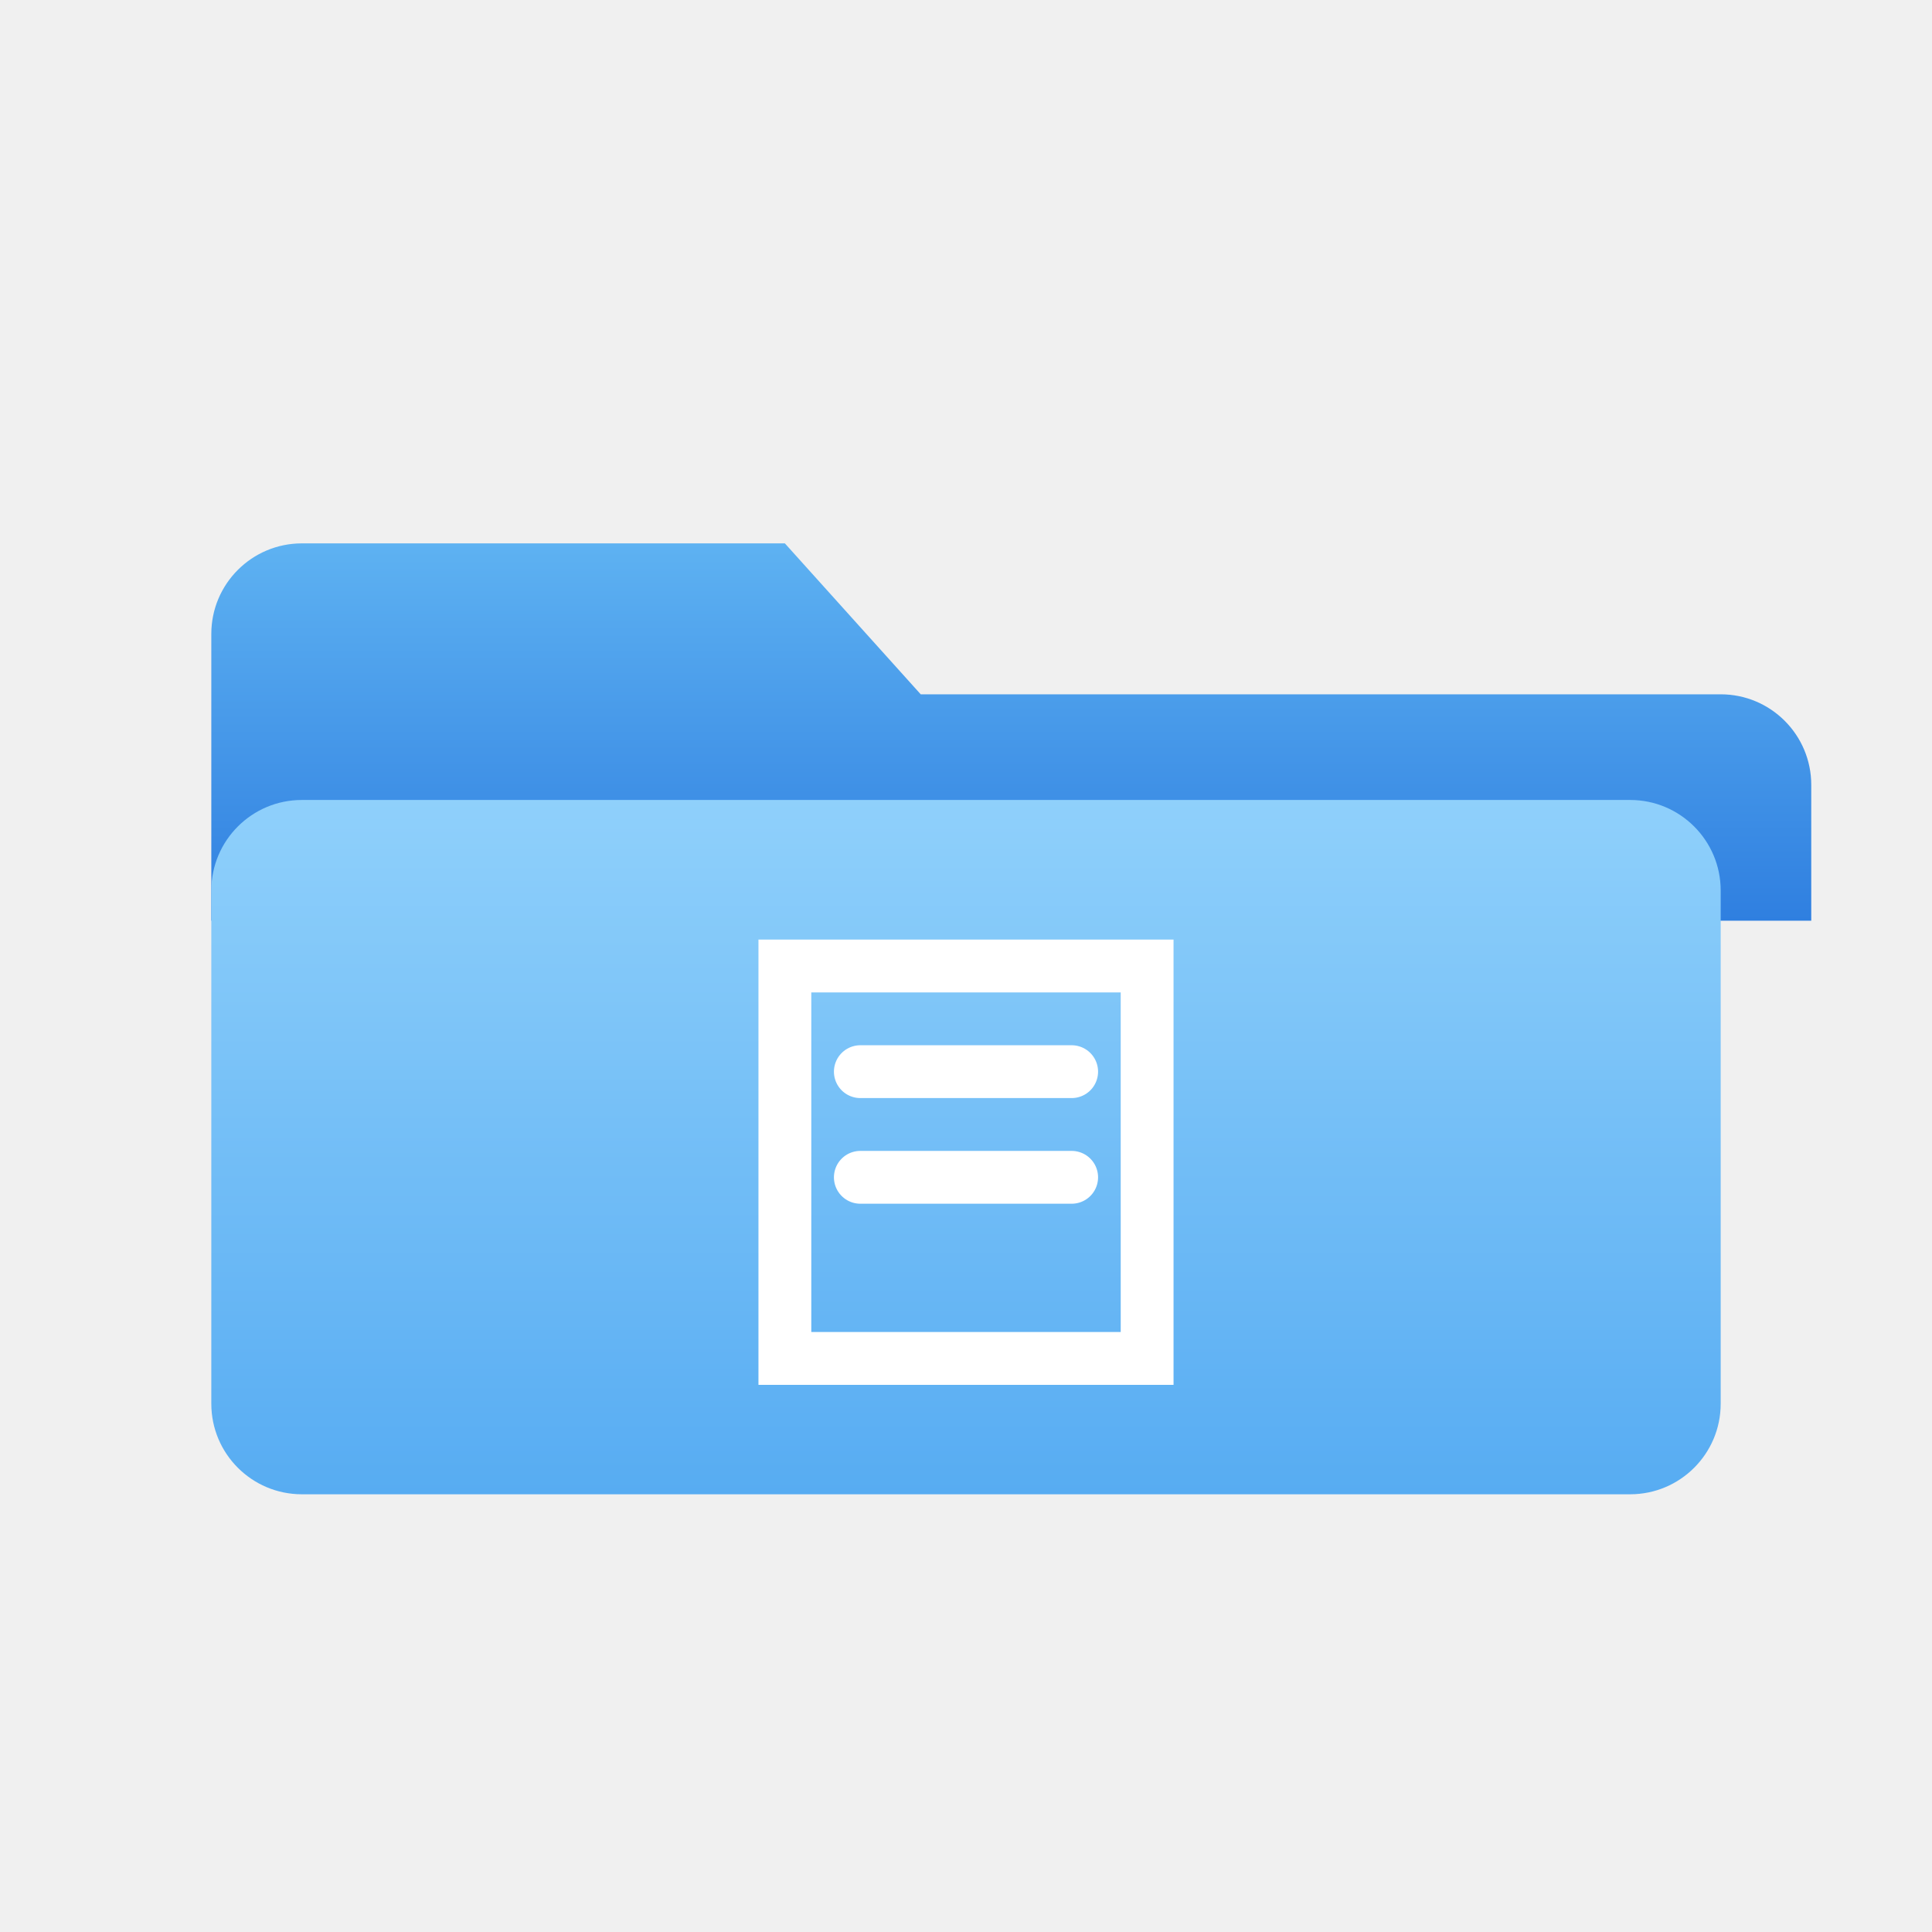
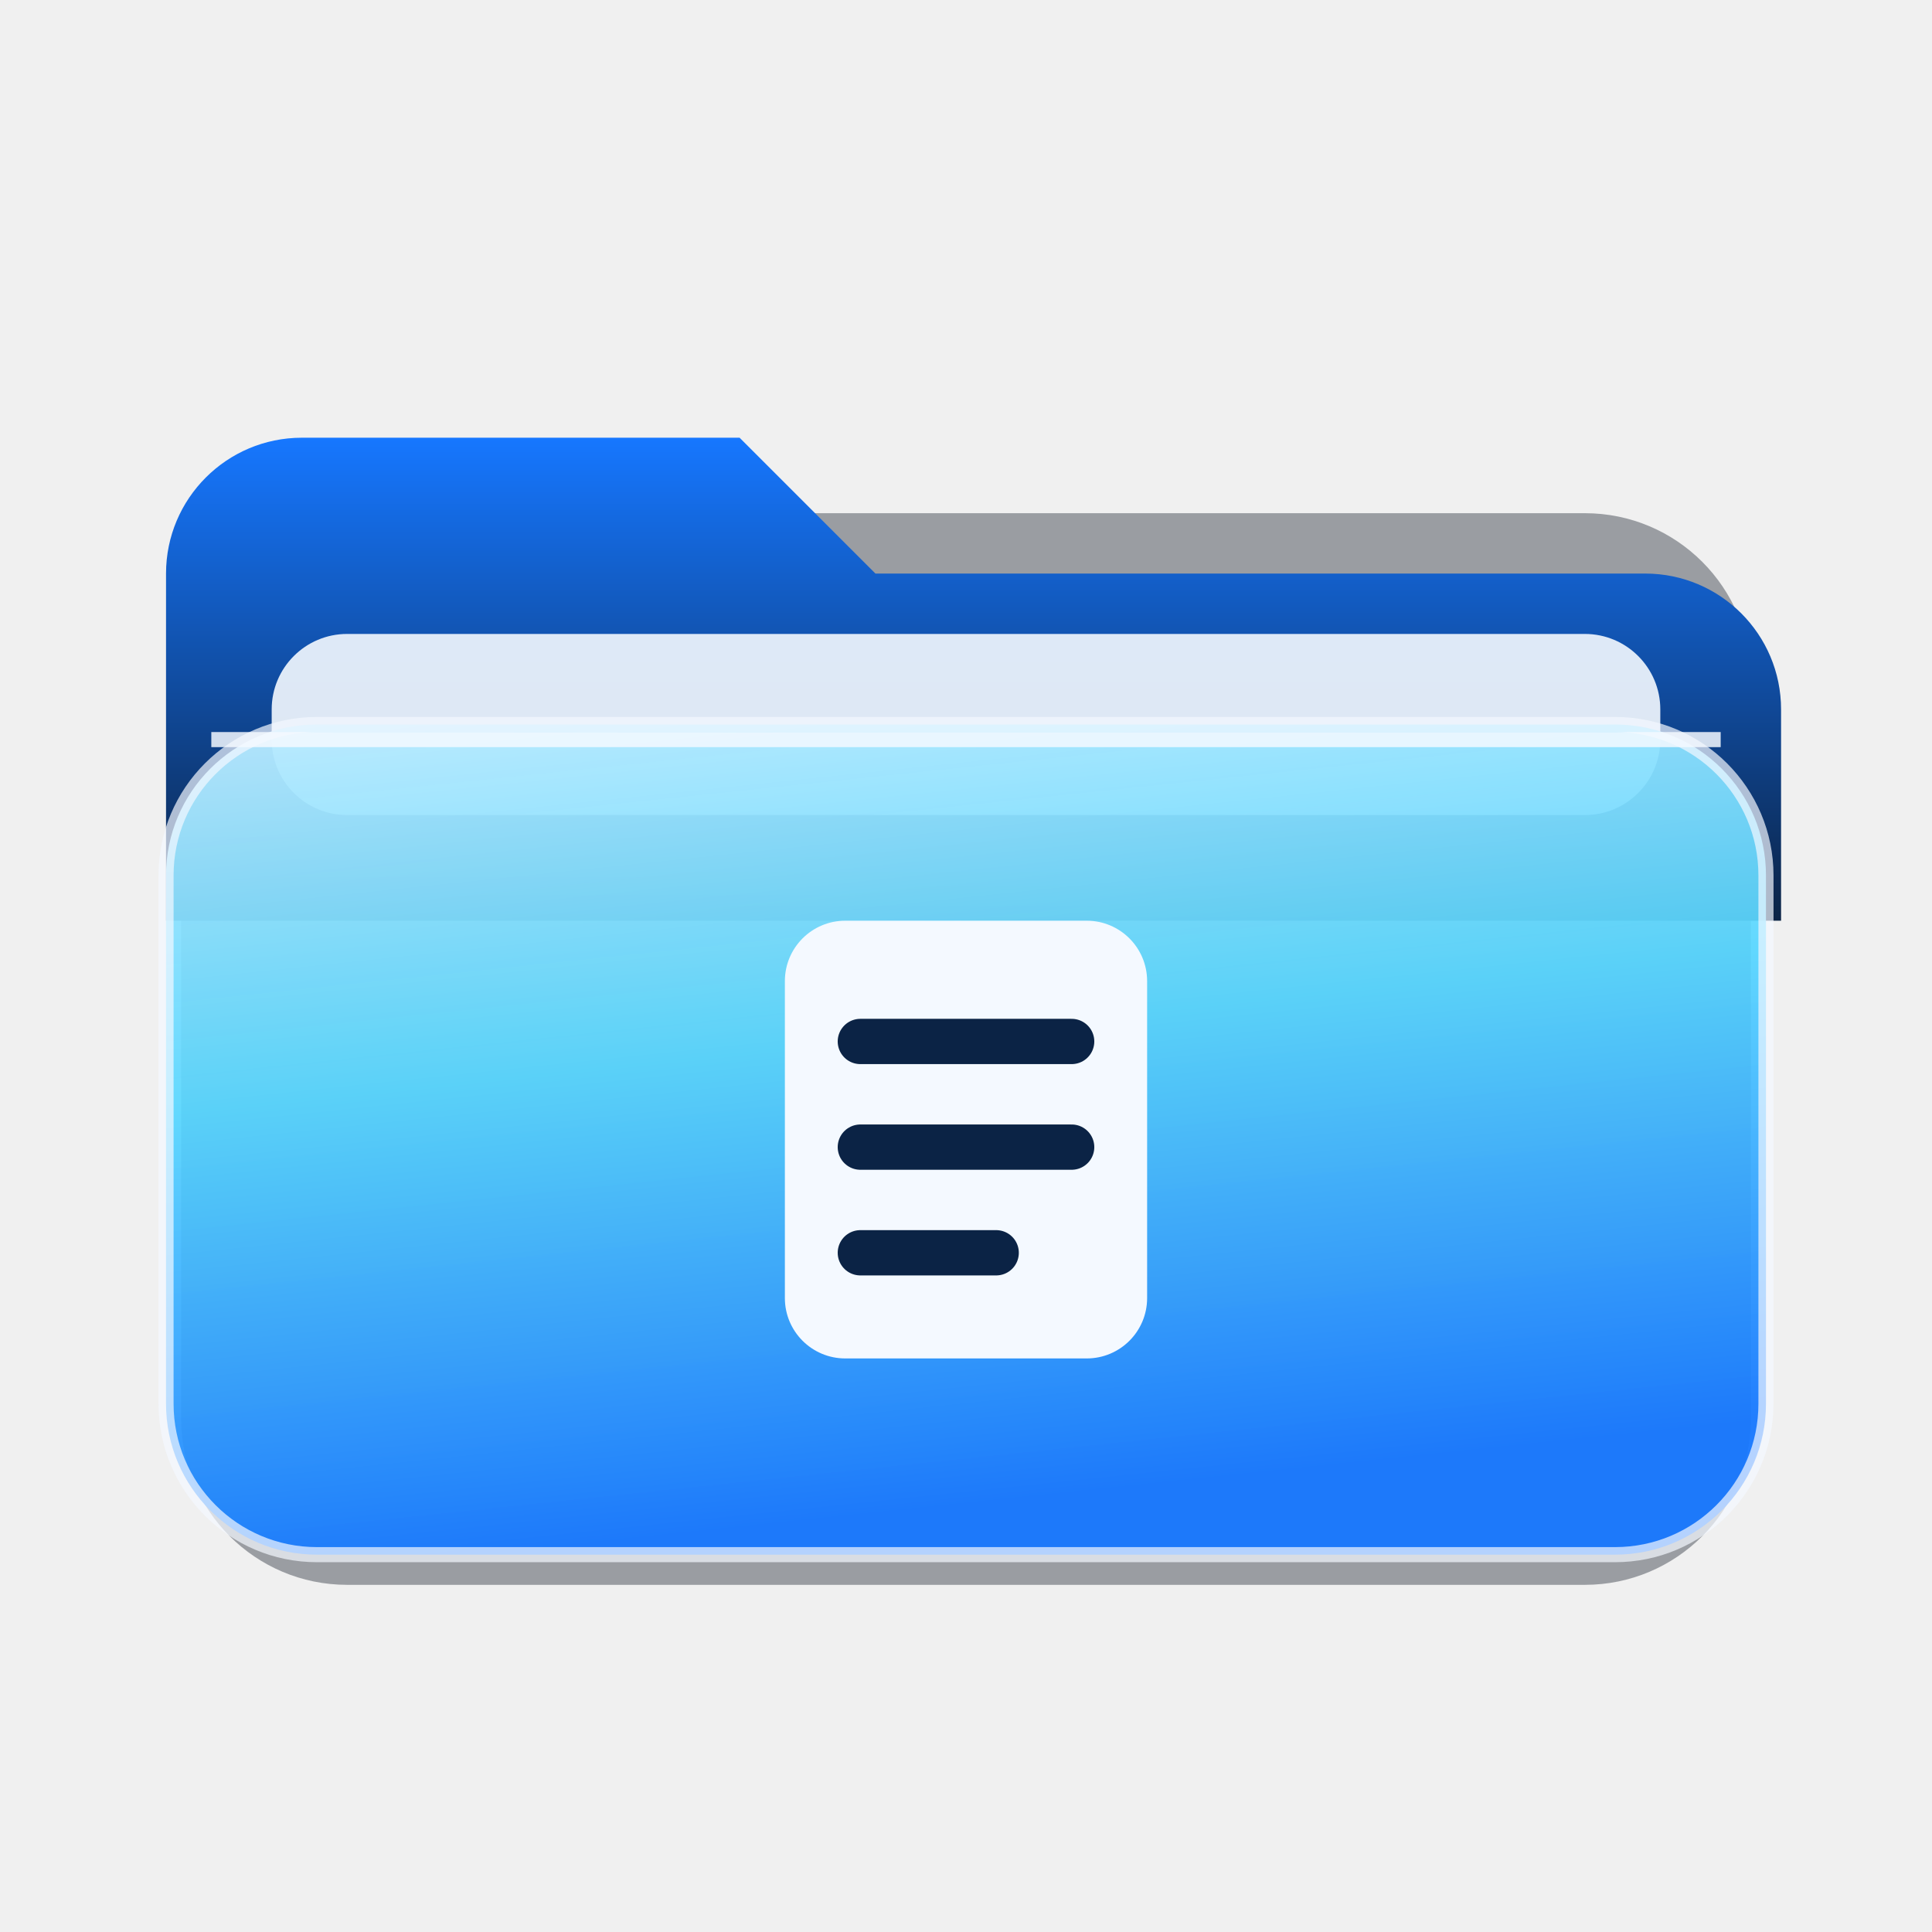
<svg xmlns="http://www.w3.org/2000/svg" viewBox="0 0 256 256" width="256" height="256">
  <defs>
-     <linearGradient id="fb" x1="0" y1="0" x2="0" y2="1">
-       <stop offset="0" stop-color="#5eb2f2" />
-       <stop offset="1" stop-color="#2f7fe0" />
+     <linearGradient id="fBack" x1="0" y1="0" x2="0" y2="1">
+       <stop offset="0" stop-color="#1677FF" />
+       <stop offset="1" stop-color="#0B2345" />
    </linearGradient>
-     <linearGradient id="ff" x1="0" y1="0" x2="0" y2="1">
-       <stop offset="0" stop-color="#8fd0fb" />
-       <stop offset="1" stop-color="#57acf2" />
+     <linearGradient id="fFront" x1="0" y1="0" x2="0.2" y2="1">
+       <stop offset="0" stop-color="#BDEBFF" stop-opacity="0.96" />
+       <stop offset="0.45" stop-color="#55D6FF" stop-opacity="0.92" />
+       <stop offset="1" stop-color="#1677FF" stop-opacity="0.95" />
    </linearGradient>
  </defs>
-   <path d="M28 84 a12 12 0 0 1 12-12 h64 l18 20 h106 a12 12 0 0 1 12 12 v18 H28z" fill="url(#fb)" />
-   <rect x="28" y="106" width="200" height="92" rx="12" fill="url(#ff)" />
-   <path d="M104 128 h48 v52 h-48z M114 142 h28 M114 156 h28" stroke="#ffffff" stroke-width="7" fill="none" stroke-linecap="round" />
+   <rect x="24" y="68" width="208" height="142" rx="22" fill="#040C1A" opacity="0.36" />
+   <path d="M22 76 a18 18 0 0 1 18-18 h58 l18 18 h102 a18 18 0 0 1 18 18 v28 H22 Z" fill="url(#fBack)" />
+   <rect x="36" y="84" width="184" height="24" rx="10" fill="#F4F9FF" opacity="0.9" />
+   <rect x="22" y="96" width="212" height="110" rx="20" fill="url(#fFront)" stroke="#F4F9FF" stroke-opacity="0.7" stroke-width="2" />
+   <path d="M28 98 H228" stroke="#F4F9FF" stroke-width="2" stroke-opacity="0.85" />
+   <rect x="104" y="122" width="48" height="58" rx="8" fill="#F4F9FF" />
+   <path d="M114 138 h28 M114 152 h28 M114 166 h18" stroke="#0B2345" stroke-width="6" stroke-linecap="round" />
</svg>
